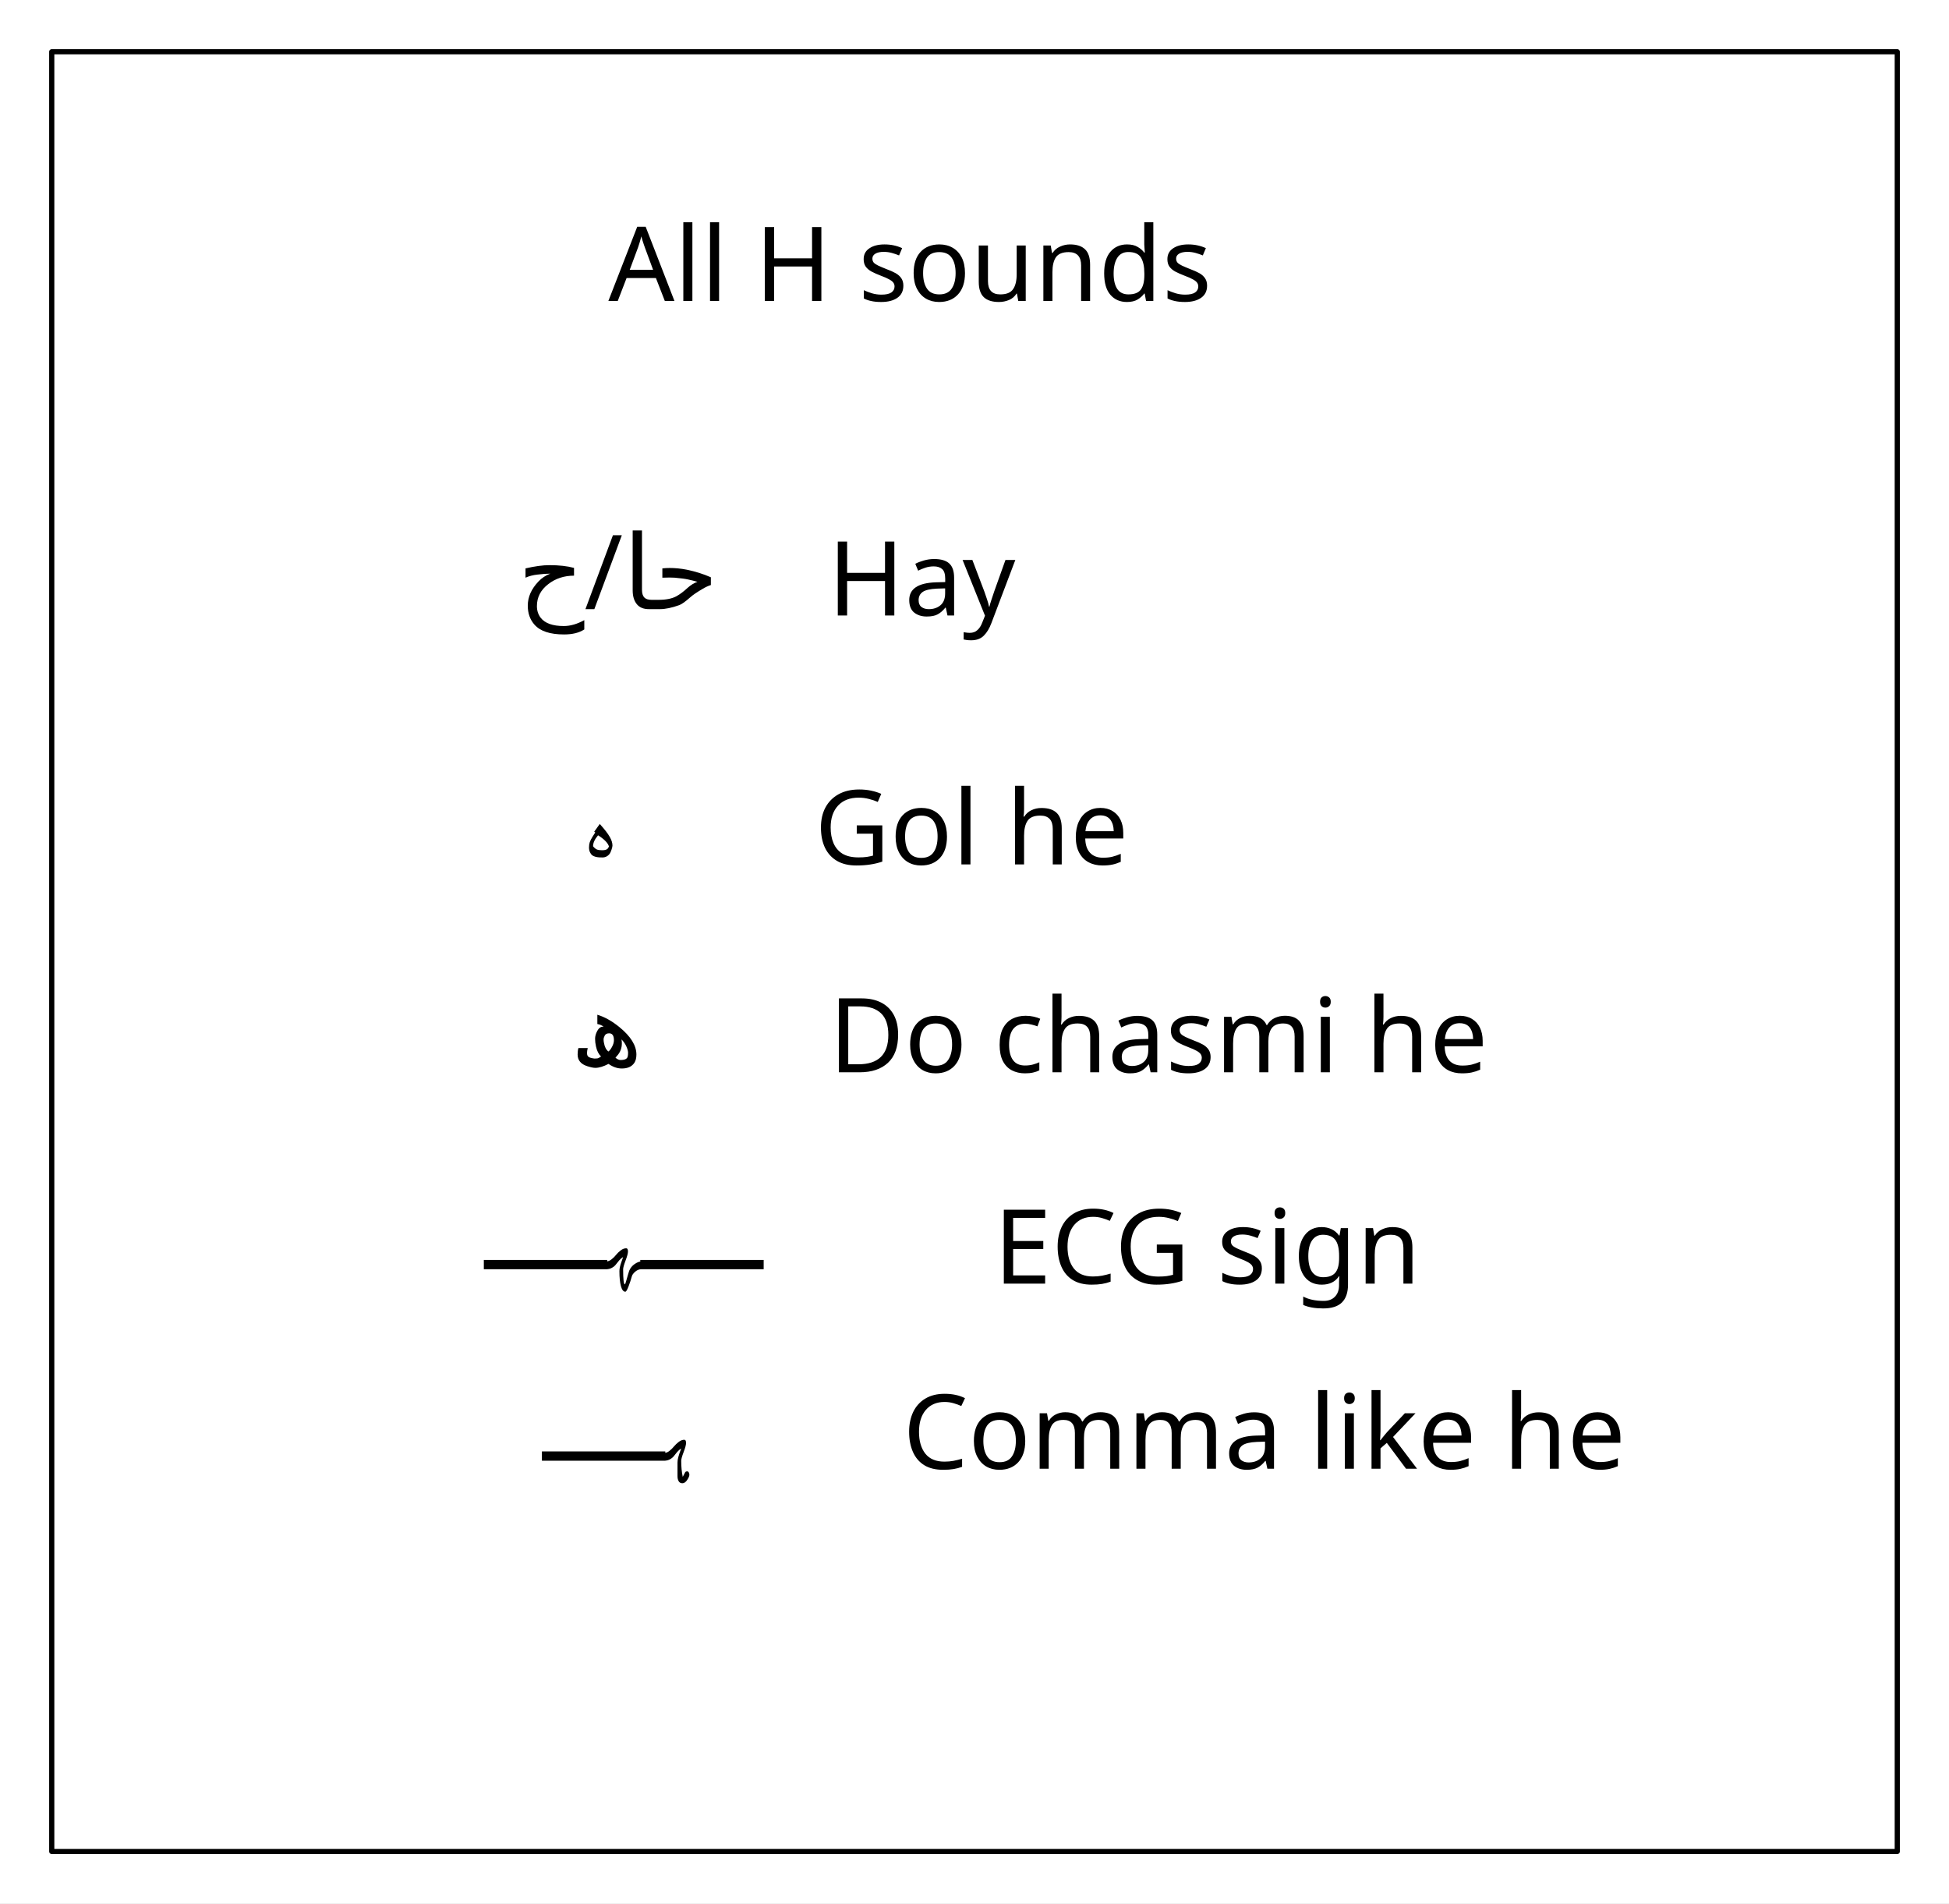
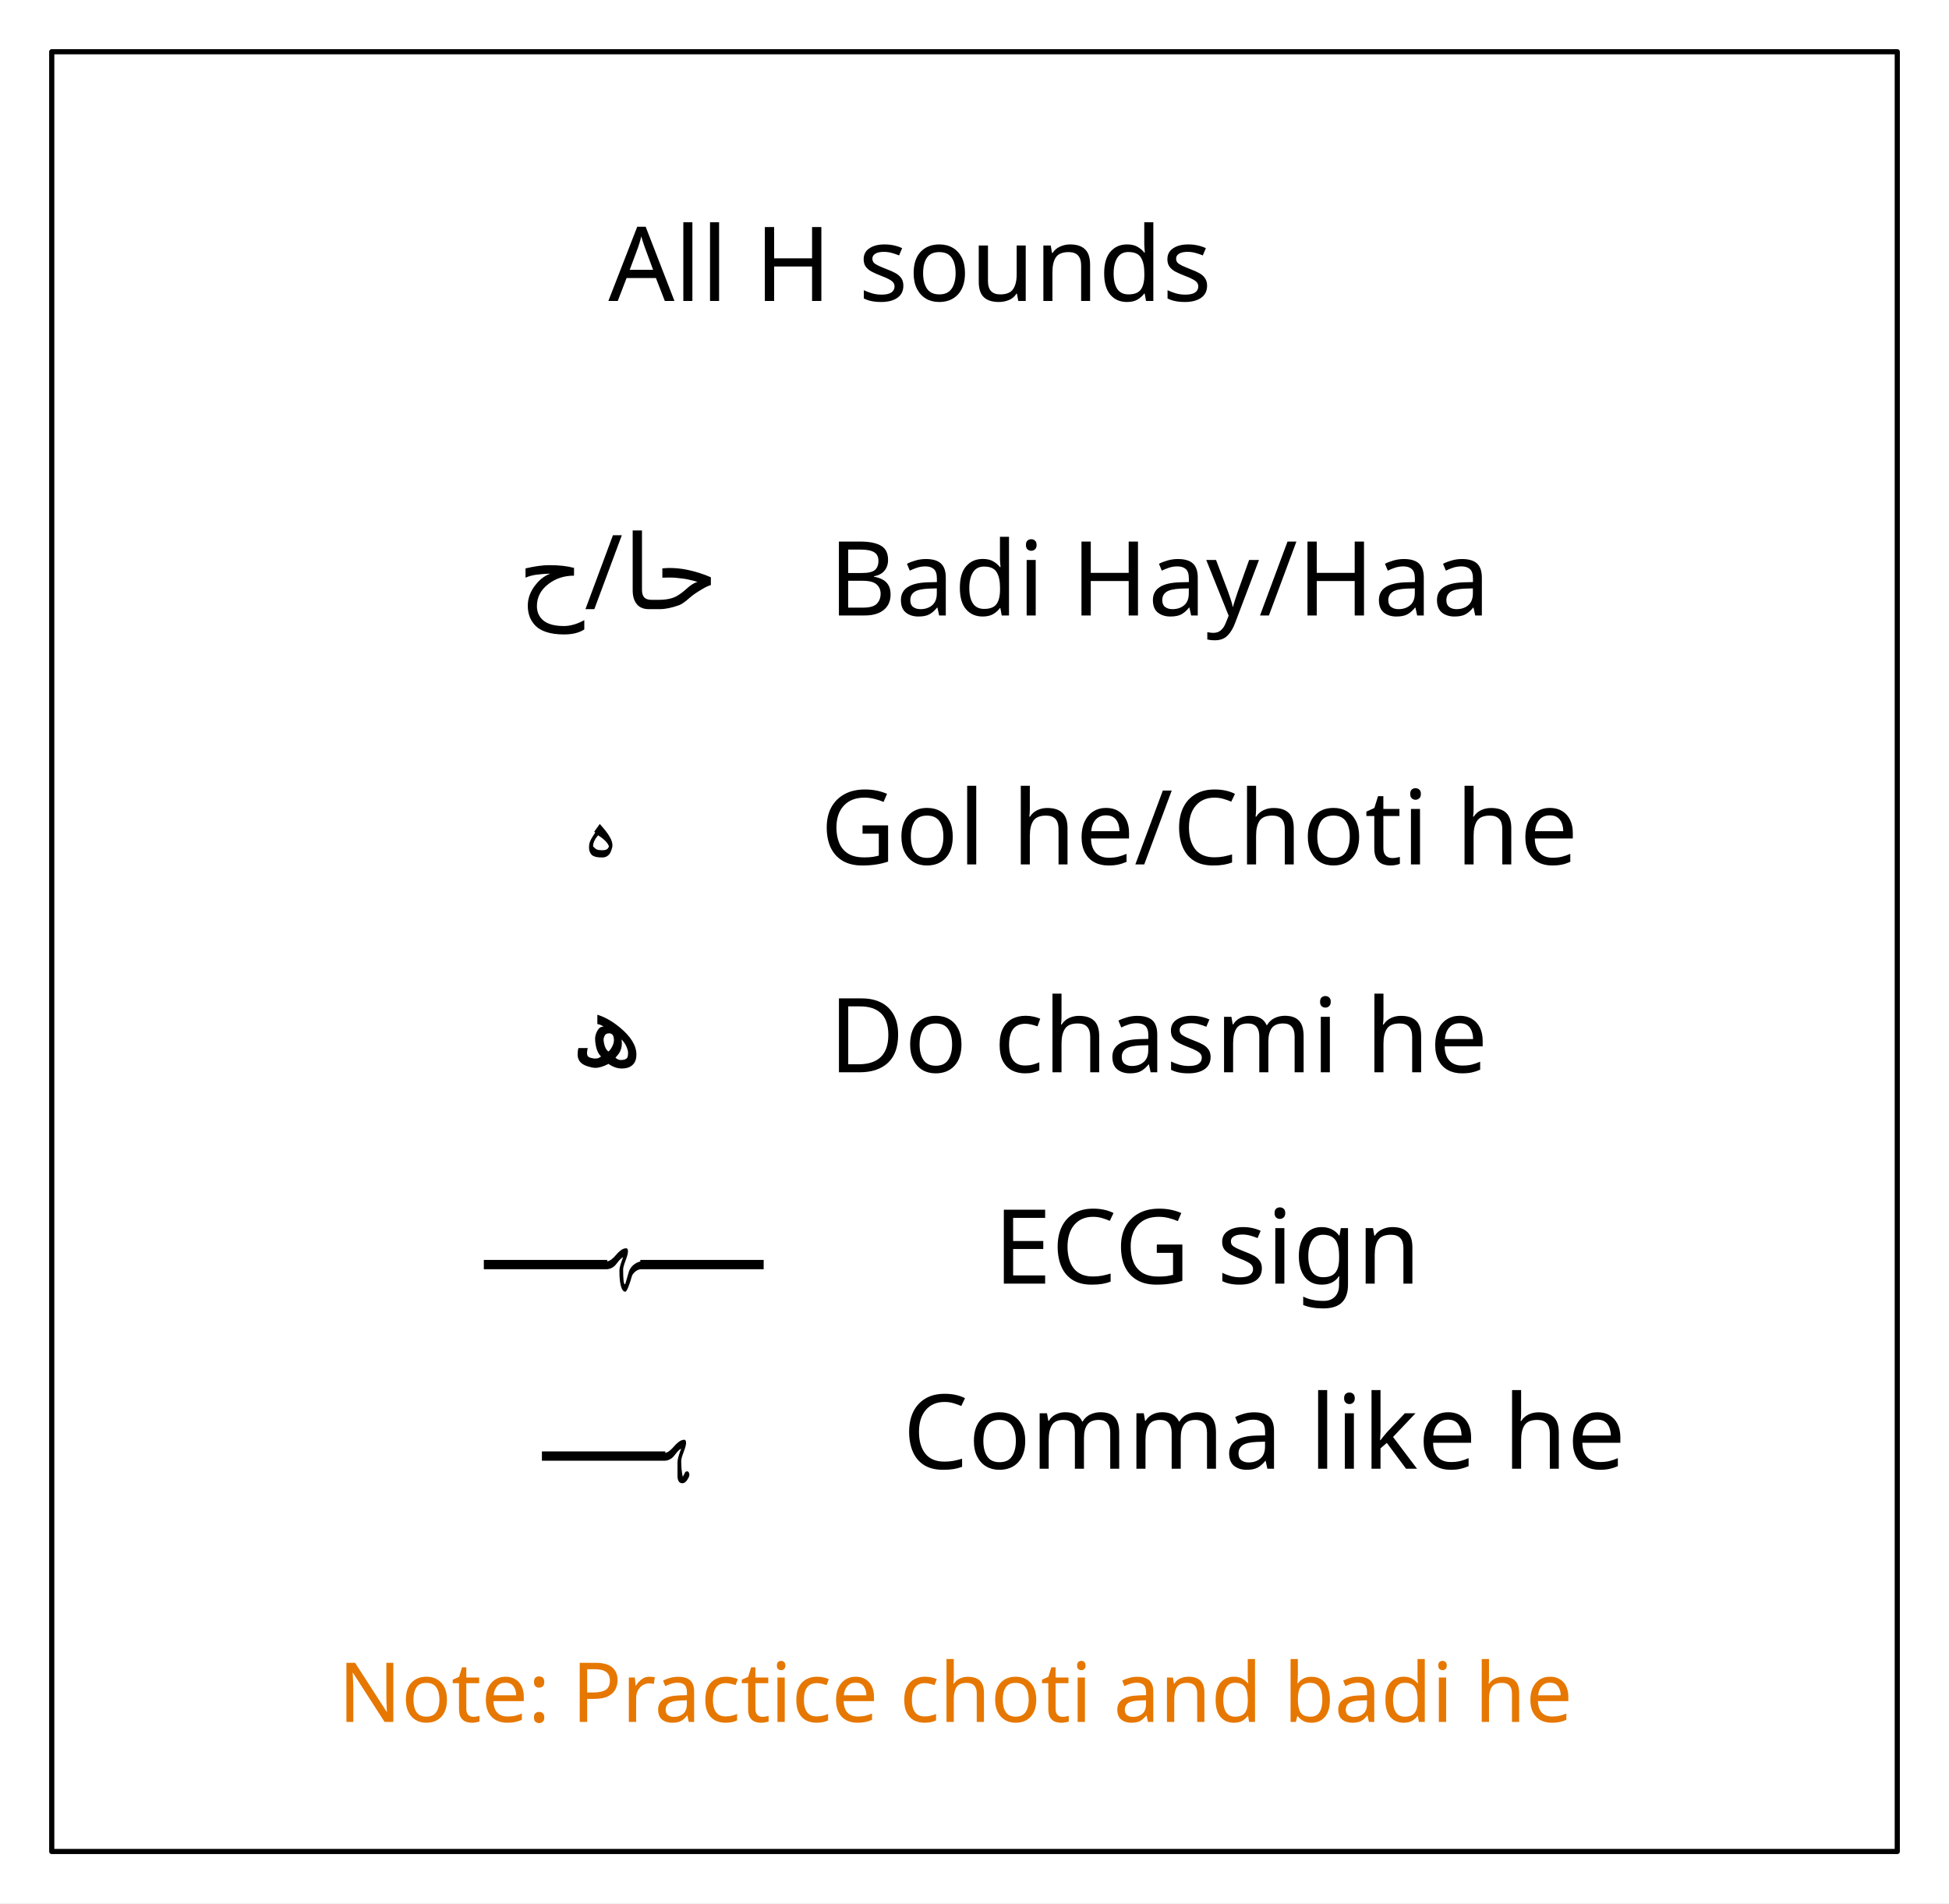
<svg xmlns="http://www.w3.org/2000/svg" version="1.1" viewBox="0 0 376.667 367.778" width="376.667" height="367.778">
  <defs>
    <style>
      @font-face {
        font-family: "Virgil";
-         src: url("../Virgil.woff2");;
+         src: url("https://excalidraw.com/Virgil.woff2");
      }
-       
+       @font-face {
+         font-family: "Cascadia";
+         src: url("https://excalidraw.com/Cascadia.woff2");
+       }
    </style>
  </defs>
  <rect x="0" y="0" width="376.667" height="367.778" fill="#ffffff" />
  <g stroke-linecap="round" transform="translate(10 10) rotate(0 178.3333 173.8889)">
    <path d="M0 0 C0 0, 0 0, 0 0 M0 0 C0 0, 0 0, 0 0 M-0.26 6.4 C1.05 4.89, 2.35 3.39, 4.99 0.36 M-0.26 6.4 C1.04 4.9, 2.34 3.4, 4.99 0.36 M0.13 12.04 C2.38 9.46, 4.62 6.87, 10.63 -0.03 M0.13 12.04 C3.53 8.13, 6.93 4.22, 10.63 -0.03 M-0.13 18.44 C5.89 11.52, 11.9 4.6, 15.62 0.33 M-0.13 18.44 C4.73 12.85, 9.59 7.26, 15.62 0.33 M0.27 24.08 C4.47 19.24, 8.68 14.41, 21.26 -0.07 M0.27 24.08 C7.87 15.34, 15.47 6.59, 21.26 -0.07 M0 30.48 C8.41 20.81, 16.81 11.15, 26.25 0.29 M0 30.48 C7.01 22.42, 14.01 14.37, 26.25 0.29 M-0.26 36.88 C6.79 28.78, 13.83 20.67, 31.89 -0.1 M-0.26 36.88 C7.95 27.43, 16.16 17.99, 31.89 -0.1 M0.14 42.52 C11.97 28.91, 23.81 15.29, 36.88 0.26 M0.14 42.52 C12.59 28.2, 25.04 13.88, 36.88 0.26 M-0.12 48.92 C9.45 37.9, 19.03 26.89, 42.52 -0.14 M-0.12 48.92 C14.18 32.46, 28.49 16, 42.52 -0.14 M0.27 54.56 C10.34 42.98, 20.4 31.41, 47.51 0.22 M0.27 54.56 C19.07 32.93, 37.87 11.31, 47.51 0.22 M0.01 60.96 C15.32 43.35, 30.63 25.73, 53.15 -0.17 M0.01 60.96 C12.89 46.14, 25.77 31.33, 53.15 -0.17 M-0.25 67.36 C16.42 48.18, 33.09 29, 58.14 0.19 M-0.25 67.36 C15.84 48.85, 31.92 30.34, 58.14 0.19 M0.14 73 C19.14 51.15, 38.13 29.3, 63.78 -0.21 M0.14 73 C14.38 56.62, 28.62 40.24, 63.78 -0.21 M-0.12 79.4 C27.39 47.76, 54.89 16.11, 68.77 0.15 M-0.12 79.4 C17.83 58.75, 35.78 38.1, 68.77 0.15 M0.28 85.04 C19.66 62.74, 39.04 40.45, 74.41 -0.24 M0.28 85.04 C17.7 64.99, 35.13 44.95, 74.41 -0.24 M0.01 91.44 C22.34 65.75, 44.67 40.06, 79.4 0.12 M0.01 91.44 C31.76 54.91, 63.51 18.39, 79.4 0.12 M-0.25 97.84 C16.82 78.21, 33.88 58.58, 85.04 -0.28 M-0.25 97.84 C20.19 74.32, 40.63 50.81, 85.04 -0.28 M0.15 103.48 C20.43 80.15, 40.71 56.82, 90.03 0.08 M0.15 103.48 C35.96 62.28, 71.77 21.08, 90.03 0.08 M-0.11 109.88 C24.26 81.83, 48.64 53.79, 95.67 -0.31 M-0.11 109.88 C29.45 75.87, 59.01 41.86, 95.67 -0.31 M0.28 115.52 C39.79 70.07, 79.3 24.62, 100.66 0.05 M0.28 115.52 C32.26 78.73, 64.24 41.95, 100.66 0.05 M0.02 121.92 C40.64 75.19, 81.26 28.46, 106.3 -0.34 M0.02 121.92 C34.13 82.68, 68.24 43.44, 106.3 -0.34 M-0.24 128.32 C34.75 88.06, 69.74 47.81, 111.29 0.02 M-0.24 128.32 C31.06 92.31, 62.36 56.29, 111.29 0.02 M0.15 133.96 C30.08 99.53, 60.01 65.1, 116.27 0.38 M0.15 133.96 C30.73 98.79, 61.3 63.62, 116.27 0.38 M-0.11 140.36 C46.47 86.78, 93.04 33.2, 121.92 -0.02 M-0.11 140.36 C44.17 89.42, 88.45 38.48, 121.92 -0.02 M0.29 146 C47.5 91.69, 94.71 37.38, 126.91 0.34 M0.29 146 C42.1 97.9, 83.92 49.79, 126.91 0.34 M0.02 152.4 C47.77 97.47, 95.52 42.54, 132.55 -0.05 M0.02 152.4 C39.93 106.49, 79.84 60.58, 132.55 -0.05 M-0.24 158.8 C46.13 105.46, 92.5 52.12, 137.54 0.31 M-0.24 158.8 C30.65 123.26, 61.54 87.73, 137.54 0.31 M0.16 164.44 C40.15 118.43, 80.15 72.42, 143.18 -0.09 M0.16 164.44 C55.83 100.4, 111.5 36.35, 143.18 -0.09 M-0.1 170.84 C55.49 106.88, 111.08 42.93, 148.17 0.27 M-0.1 170.84 C37.75 127.29, 75.61 83.74, 148.17 0.27 M0.29 176.48 C52.02 116.97, 103.76 57.46, 153.81 -0.12 M0.29 176.48 C58.44 109.58, 116.6 42.68, 153.81 -0.12 M0.03 182.88 C36.76 140.62, 73.5 98.36, 158.8 0.24 M0.03 182.88 C38.39 138.75, 76.74 94.63, 158.8 0.24 M-0.23 189.27 C65.1 114.12, 130.42 38.97, 164.44 -0.16 M-0.23 189.27 C62.21 117.44, 124.65 45.62, 164.44 -0.16 M0.16 194.92 C45.25 143.05, 90.34 91.18, 169.43 0.2 M0.16 194.92 C35.51 154.26, 70.85 113.6, 169.43 0.2 M-0.1 201.32 C50.78 142.78, 101.67 84.25, 175.07 -0.19 M-0.1 201.32 C62.54 129.25, 125.18 57.19, 175.07 -0.19 M0.3 206.96 C64.59 133, 128.88 59.03, 180.06 0.17 M0.3 206.96 C52.54 146.86, 104.79 86.76, 180.06 0.17 M0.03 213.36 C58.9 145.64, 117.77 77.92, 185.7 -0.23 M0.03 213.36 C44.43 162.29, 88.82 111.22, 185.7 -0.23 M-0.23 219.75 C37.98 175.8, 76.18 131.85, 190.69 0.13 M-0.23 219.75 C43.39 169.58, 87 119.41, 190.69 0.13 M0.17 225.4 C67.35 148.12, 134.53 70.83, 196.33 -0.26 M0.17 225.4 C40.68 178.8, 81.18 132.2, 196.33 -0.26 M-0.09 231.8 C41.36 184.1, 82.82 136.41, 201.32 0.1 M-0.09 231.8 C54.6 168.88, 109.29 105.97, 201.32 0.1 M0.3 237.44 C62.27 166.15, 124.24 94.86, 206.96 -0.3 M0.3 237.44 C41.73 189.78, 83.15 142.12, 206.96 -0.3 M0.04 243.84 C43.28 194.09, 86.53 144.34, 211.95 0.06 M0.04 243.84 C58.72 176.33, 117.4 108.82, 211.95 0.06 M-0.22 250.23 C62.86 177.66, 125.95 105.09, 217.59 -0.33 M-0.22 250.23 C47.57 195.25, 95.37 140.27, 217.59 -0.33 M0.17 255.88 C76.08 168.55, 151.99 81.23, 222.58 0.03 M0.17 255.88 C46.76 202.28, 93.35 148.68, 222.58 0.03 M-0.09 262.27 C63.68 188.92, 127.45 115.56, 228.22 -0.36 M-0.09 262.27 C50.07 204.57, 100.23 146.87, 228.22 -0.36 M0.3 267.92 C89.08 165.79, 177.86 63.67, 233.21 0 M0.3 267.92 C56.65 203.1, 112.99 138.29, 233.21 0 M0.04 274.32 C48.54 218.53, 97.04 162.73, 238.19 0.36 M0.04 274.32 C51.33 215.32, 102.61 156.32, 238.19 0.36 M-0.22 280.71 C49.7 223.29, 99.61 165.87, 243.84 -0.04 M-0.22 280.71 C61.94 209.21, 124.1 137.7, 243.84 -0.04 M0.18 286.36 C65.96 210.68, 131.74 135.01, 248.82 0.32 M0.18 286.36 C94.23 178.16, 188.28 69.96, 248.82 0.32 M-0.08 292.75 C78.66 202.17, 157.41 111.58, 254.47 -0.07 M-0.08 292.75 C85.48 194.33, 171.04 95.9, 254.47 -0.07 M0.31 298.4 C60.22 229.48, 120.13 160.56, 259.45 0.29 M0.31 298.4 C87.95 197.58, 175.58 96.77, 259.45 0.29 M0.05 304.8 C82.45 210, 164.86 115.21, 265.1 -0.11 M0.05 304.8 C74.88 218.71, 149.71 132.63, 265.1 -0.11 M-0.21 311.19 C91.64 205.53, 183.49 99.87, 270.08 0.25 M-0.21 311.19 C76.17 223.32, 152.56 135.45, 270.08 0.25 M0.18 316.84 C66.74 240.27, 133.3 163.7, 275.73 -0.14 M0.18 316.84 C82.09 222.62, 163.99 128.4, 275.73 -0.14 M-0.08 323.23 C110.53 195.99, 221.15 68.74, 280.71 0.22 M-0.08 323.23 C72.05 240.26, 144.18 157.28, 280.71 0.22 M0.31 328.88 C72.08 246.32, 143.84 163.77, 286.36 -0.18 M0.31 328.88 C84.01 232.59, 167.71 136.31, 286.36 -0.18 M0.05 335.27 C77.02 246.73, 153.99 158.19, 291.34 0.18 M0.05 335.27 C77 246.76, 153.94 158.24, 291.34 0.18 M-0.21 341.67 C90.64 237.17, 181.48 132.66, 296.99 -0.21 M-0.21 341.67 C115.1 209.03, 230.4 76.39, 296.99 -0.21 M0.19 347.32 C117.45 212.41, 234.72 77.51, 301.97 0.15 M0.19 347.32 C110.46 220.46, 220.73 93.61, 301.97 0.15 M3.21 349.94 C91.45 248.42, 179.7 146.91, 307.62 -0.25 M3.21 349.94 C67.35 276.15, 131.49 202.36, 307.62 -0.25 M8.19 350.3 C91 255.04, 173.8 159.79, 312.6 0.11 M8.19 350.3 C123.68 217.45, 239.16 84.6, 312.6 0.11 M13.18 350.66 C106.12 243.74, 199.07 136.82, 318.25 -0.28 M13.18 350.66 C133.99 211.68, 254.8 72.71, 318.25 -0.28 M18.82 350.27 C136.56 214.82, 254.31 79.37, 323.23 0.08 M18.82 350.27 C135.31 216.26, 251.8 82.26, 323.23 0.08 M23.81 350.63 C136.18 221.35, 248.56 92.08, 328.88 -0.31 M23.81 350.63 C111.32 249.96, 198.83 149.29, 328.88 -0.31 M29.45 350.23 C112.35 254.87, 195.25 159.5, 333.86 0.05 M29.45 350.23 C93.28 276.8, 157.12 203.37, 333.86 0.05 M34.44 350.59 C130.98 239.53, 227.53 128.47, 339.51 -0.35 M34.44 350.59 C105.84 268.45, 177.24 186.32, 339.51 -0.35 M40.08 350.2 C111.69 267.82, 183.3 185.44, 344.49 0.01 M40.08 350.2 C147.43 226.7, 254.78 103.21, 344.49 0.01 M45.07 350.56 C136.91 244.9, 228.76 139.25, 349.48 0.37 M45.07 350.56 C135.24 246.83, 225.41 143.1, 349.48 0.37 M50.71 350.16 C126.62 262.84, 202.52 175.52, 355.12 -0.02 M50.71 350.16 C130.34 258.56, 209.96 166.97, 355.12 -0.02 M55.7 350.52 C144.81 248.02, 233.91 145.51, 358.8 1.85 M55.7 350.52 C158.69 232.05, 261.67 113.58, 358.8 1.85 M61.34 350.13 C137.31 262.73, 213.29 175.33, 358.54 8.24 M61.34 350.13 C133.94 266.61, 206.54 183.1, 358.54 8.24 M66.33 350.49 C177.63 222.45, 288.93 94.42, 358.93 13.89 M66.33 350.49 C165.52 236.38, 264.71 122.28, 358.93 13.89 M71.97 350.09 C147.16 263.59, 222.36 177.1, 358.67 20.28 M71.97 350.09 C177.03 229.24, 282.09 108.38, 358.67 20.28 M76.96 350.45 C151.76 264.4, 226.57 178.35, 359.07 25.93 M76.96 350.45 C154.79 260.92, 232.63 171.38, 359.07 25.93 M82.6 350.06 C150.17 272.33, 217.73 194.61, 358.8 32.33 M82.6 350.06 C179.69 238.37, 276.78 126.69, 358.8 32.33 M87.59 350.42 C187.79 235.15, 287.98 119.89, 358.54 38.72 M87.59 350.42 C152.72 275.49, 217.86 200.57, 358.54 38.72 M93.23 350.02 C158.4 275.06, 223.57 200.09, 358.94 44.37 M93.23 350.02 C167.83 264.21, 242.43 178.39, 358.94 44.37 M98.22 350.38 C184.93 250.63, 271.65 150.88, 358.68 50.76 M98.22 350.38 C184.2 251.48, 270.18 152.57, 358.68 50.76 M103.86 349.99 C173.77 269.57, 243.67 189.16, 359.07 56.41 M103.86 349.99 C178.71 263.89, 253.56 177.79, 359.07 56.41 M108.85 350.35 C186.43 261.1, 264.02 171.85, 358.81 62.81 M108.85 350.35 C196.48 249.54, 284.11 148.73, 358.81 62.81 M114.49 349.95 C165.13 291.7, 215.78 233.44, 358.55 69.2 M114.49 349.95 C184.28 269.67, 254.08 189.38, 358.55 69.2 M119.48 350.31 C185.38 274.5, 251.28 198.69, 358.94 74.85 M119.48 350.31 C194.94 263.51, 270.39 176.71, 358.94 74.85 M125.12 349.92 C192.89 271.96, 260.66 194, 358.68 81.24 M125.12 349.92 C175 292.55, 224.87 235.18, 358.68 81.24 M130.11 350.28 C202.83 266.63, 275.54 182.98, 359.07 86.89 M130.11 350.28 C209.05 259.46, 288 168.65, 359.07 86.89 M135.1 350.64 C187.26 290.63, 239.43 230.62, 358.81 93.28 M135.1 350.64 C222.01 250.66, 308.93 150.67, 358.81 93.28 M140.74 350.25 C215.87 263.82, 291 177.39, 358.55 99.68 M140.74 350.25 C221.02 257.9, 301.3 165.54, 358.55 99.68 M145.73 350.61 C212.9 273.33, 280.08 196.05, 358.95 105.33 M145.73 350.61 C227.01 257.1, 308.3 163.59, 358.95 105.33 M151.37 350.21 C230.53 259.15, 309.69 168.09, 358.69 111.72 M151.37 350.21 C197.64 296.98, 243.91 243.75, 358.69 111.72 M156.36 350.57 C213.42 284.93, 270.48 219.29, 359.08 117.37 M156.36 350.57 C221.19 275.99, 286.03 201.4, 359.08 117.37 M162 350.18 C215.15 289.04, 268.3 227.9, 358.82 123.76 M162 350.18 C231.52 270.2, 301.04 190.23, 358.82 123.76 M166.99 350.54 C213.98 296.48, 260.96 242.43, 358.56 130.16 M166.99 350.54 C241.75 264.53, 316.52 178.52, 358.56 130.16 M172.63 350.14 C241.29 271.15, 309.96 192.16, 358.95 135.8 M172.63 350.14 C230.58 283.48, 288.52 216.83, 358.95 135.8 M177.62 350.5 C247.61 269.98, 317.6 189.47, 358.69 142.2 M177.62 350.5 C238.53 280.44, 299.43 210.37, 358.69 142.2 M183.26 350.11 C227.82 298.85, 272.38 247.58, 359.08 147.85 M183.26 350.11 C228.4 298.18, 273.54 246.26, 359.08 147.85 M188.25 350.47 C231.32 300.92, 274.39 251.37, 358.82 154.24 M188.25 350.47 C249.6 279.89, 310.95 209.31, 358.82 154.24 M193.89 350.07 C229.81 308.75, 265.73 267.44, 358.56 160.64 M193.89 350.07 C236.44 301.13, 278.99 252.18, 358.56 160.64 M198.88 350.43 C240.11 303, 281.35 255.56, 358.96 166.28 M198.88 350.43 C234.03 310, 269.18 269.56, 358.96 166.28 M204.52 350.04 C262.04 283.87, 319.56 217.7, 358.69 172.68 M204.52 350.04 C264.92 280.55, 325.33 211.07, 358.69 172.68 M209.51 350.4 C266.86 284.42, 324.21 218.44, 359.09 178.33 M209.51 350.4 C259.37 293.04, 309.23 235.68, 359.09 178.33 M215.15 350 C264.87 292.81, 314.59 235.62, 358.83 184.72 M215.15 350 C249.71 310.24, 284.28 270.48, 358.83 184.72 M220.14 350.36 C258.73 305.97, 297.33 261.57, 358.57 191.12 M220.14 350.36 C258.33 306.43, 296.53 262.49, 358.57 191.12 M225.78 349.97 C276.64 291.46, 327.5 232.95, 358.96 196.76 M225.78 349.97 C278.54 289.28, 331.29 228.59, 358.96 196.76 M230.77 350.33 C276.79 297.39, 322.8 244.45, 358.7 203.16 M230.77 350.33 C266.61 309.09, 302.46 267.86, 358.7 203.16 M236.41 349.94 C266.19 315.68, 295.97 281.43, 359.09 208.8 M236.41 349.94 C280.3 299.45, 324.18 248.97, 359.09 208.8 M241.4 350.3 C277.72 308.51, 314.05 266.72, 358.83 215.2 M241.4 350.3 C280.95 304.79, 320.51 259.29, 358.83 215.2 M246.39 350.66 C280.92 310.93, 315.45 271.21, 358.57 221.6 M246.39 350.66 C272.46 320.66, 298.53 290.67, 358.57 221.6 M252.03 350.26 C292.45 303.76, 332.88 257.25, 358.97 227.24 M252.03 350.26 C283.49 314.07, 314.96 277.87, 358.97 227.24 M257.02 350.62 C284.84 318.62, 312.65 286.61, 358.7 233.64 M257.02 350.62 C280.92 323.13, 304.82 295.63, 358.7 233.64 M262.66 350.23 C289.99 318.79, 317.32 287.35, 359.1 239.28 M262.66 350.23 C297.25 310.43, 331.85 270.63, 359.1 239.28 M267.65 350.59 C290.78 323.97, 313.92 297.35, 358.84 245.68 M267.65 350.59 C303.06 309.85, 338.47 269.11, 358.84 245.68 M273.29 350.19 C299.74 319.77, 326.18 289.34, 358.58 252.08 M273.29 350.19 C306.92 311.5, 340.56 272.81, 358.58 252.08 M278.28 350.55 C300.79 324.65, 323.31 298.74, 358.97 257.72 M278.28 350.55 C296.25 329.87, 314.23 309.2, 358.97 257.72 M283.92 350.16 C299.63 332.08, 315.35 314, 358.71 264.12 M283.92 350.16 C300.6 330.97, 317.28 311.77, 358.71 264.12 M288.91 350.52 C316.82 318.41, 344.73 286.3, 359.1 269.76 M288.91 350.52 C308.32 328.18, 327.74 305.84, 359.1 269.76 M294.55 350.12 C314 327.75, 333.45 305.37, 358.84 276.16 M294.55 350.12 C315.41 326.12, 336.28 302.12, 358.84 276.16 M299.54 350.48 C321.65 325.04, 343.77 299.6, 358.58 282.56 M299.54 350.48 C322.92 323.58, 346.3 296.68, 358.58 282.56 M305.18 350.09 C325.28 326.96, 345.39 303.83, 358.98 288.2 M305.18 350.09 C323.27 329.28, 341.36 308.46, 358.98 288.2 M310.17 350.45 C329.21 328.54, 348.26 306.62, 358.71 294.6 M310.17 350.45 C321.57 337.33, 332.98 324.21, 358.71 294.6 M315.81 350.05 C332.14 331.27, 348.46 312.49, 359.11 300.24 M315.81 350.05 C331.12 332.44, 346.44 314.82, 359.11 300.24 M320.8 350.41 C334.14 335.07, 347.47 319.72, 358.85 306.64 M320.8 350.41 C334.31 334.87, 347.82 319.33, 358.85 306.64 M326.44 350.02 C337.16 337.69, 347.87 325.36, 358.59 313.04 M326.44 350.02 C333.83 341.52, 341.22 333.02, 358.59 313.04 M331.43 350.38 C341.51 338.78, 351.59 327.18, 358.98 318.68 M331.43 350.38 C340.41 340.05, 349.39 329.71, 358.98 318.68 M337.07 349.99 C342.06 344.25, 347.05 338.51, 358.72 325.08 M337.07 349.99 C343.04 343.12, 349.01 336.25, 358.72 325.08 M342.06 350.35 C346.7 345, 351.35 339.65, 359.11 330.72 M342.06 350.35 C345.89 345.93, 349.73 341.51, 359.11 330.72 M347.7 349.95 C351.3 345.8, 354.91 341.66, 358.85 337.12 M347.7 349.95 C351.72 345.33, 355.74 340.71, 358.85 337.12 M352.69 350.31 C354.58 348.13, 356.48 345.95, 358.59 343.52 M352.69 350.31 C354.68 348.02, 356.67 345.73, 358.59 343.52" stroke="#fff" stroke-width="0.5" fill="none" />
    <path d="M0 0 C129.92 0, 259.84 0, 356.67 0 M0 0 C119.36 0, 238.72 0, 356.67 0 M356.67 0 C356.67 70.63, 356.67 141.26, 356.67 347.78 M356.67 0 C356.67 86.28, 356.67 172.56, 356.67 347.78 M356.67 347.78 C247.1 347.78, 137.53 347.78, 0 347.78 M356.67 347.78 C277.27 347.78, 197.88 347.78, 0 347.78 M0 347.78 C0 232.74, 0 117.7, 0 0 M0 347.78 C0 268.46, 0 189.14, 0 0" stroke="#000000" stroke-width="1" fill="none" />
  </g>
  <g transform="translate(115.3779 40.15409) rotate(0 60.5 12.5)">
    <text x="60.5" y="18" font-family="Virgil, Segoe UI Emoji" font-size="20px" fill="#000000" text-anchor="middle" style="white-space: pre;" direction="ltr">All H sounds</text>
  </g>
  <g transform="translate(98.4335 98.70965) rotate(0 21 13)">
    <text x="21" y="19" font-family="Virgil, Segoe UI Emoji" font-size="20px" fill="#000000" text-anchor="middle" style="white-space: pre;" direction="rtl">حا​​/ح​​</text>
  </g>
-   <g transform="translate(160.6002 100.9319) rotate(0 17.5 12.5)">
-     <text x="17.5" y="18" font-family="Virgil, Segoe UI Emoji" font-size="20px" fill="#000000" text-anchor="middle" style="white-space: pre;" direction="ltr">Hay</text>
+   <g transform="translate(156.1002 100.9319) rotate(0 68 12.5)">
+     <text x="68" y="18" font-family="Virgil, Segoe UI Emoji" font-size="20px" fill="#000000" text-anchor="middle" style="white-space: pre;" direction="ltr">Badi Hay/Haa</text>
  </g>
  <g transform="translate(109.6002 147.5985) rotate(0 6.5 12.5)">
    <text x="6.5" y="18" font-family="Virgil, Segoe UI Emoji" font-size="20px" fill="#000000" text-anchor="middle" style="white-space: pre;" direction="rtl">ہ</text>
  </g>
-   <g transform="translate(155.7668 149.043) rotate(0 32 12.5)">
-     <text x="32" y="18" font-family="Virgil, Segoe UI Emoji" font-size="20px" fill="#000000" text-anchor="middle" style="white-space: pre;" direction="ltr">Gol he</text>
+   <g transform="translate(154.7668 149.043) rotate(0 77 12.5)">
+     <text x="77" y="18" font-family="Virgil, Segoe UI Emoji" font-size="20px" fill="#000000" text-anchor="middle" style="white-space: pre;" direction="ltr">Gol he/Choti he</text>
  </g>
  <g transform="translate(109.7113 186.8208) rotate(0 7.5 13)">
    <text x="7.5" y="19" font-family="Virgil, Segoe UI Emoji" font-size="20px" fill="#000000" text-anchor="middle" style="white-space: pre;" direction="rtl">ھ</text>
  </g>
  <g transform="translate(158.8779 189.2096) rotate(0 65 12.5)">
    <text x="65" y="18" font-family="Virgil, Segoe UI Emoji" font-size="20px" fill="#000000" text-anchor="middle" style="white-space: pre;" direction="ltr">Do chasmi he</text>
  </g>
  <g transform="translate(88.9335 264.2652) rotate(0 30.5 12.5)">
    <text x="30.5" y="18" font-family="Virgil, Segoe UI Emoji" font-size="20px" fill="#000000" text-anchor="middle" style="white-space: pre;" direction="rtl">ہــــ</text>
  </g>
  <g transform="translate(176.8224 265.8208) rotate(0 67.5 12.5)">
    <text x="67.5" y="18" font-family="Virgil, Segoe UI Emoji" font-size="20px" fill="#000000" text-anchor="middle" style="white-space: pre;" direction="ltr">Comma like he</text>
  </g>
  <g transform="translate(66.04461 227.2652) rotate(0 54.5 12.5)">
    <text x="54.5" y="18" font-family="Virgil, Segoe UI Emoji" font-size="20px" fill="#000000" text-anchor="middle" style="white-space: pre;" direction="rtl">ــــہــــ</text>
  </g>
  <g transform="translate(189.3224 230.043) rotate(0 44 12.5)">
    <text x="44" y="18" font-family="Virgil, Segoe UI Emoji" font-size="20px" fill="#000000" text-anchor="middle" style="white-space: pre;" direction="ltr">ECG sign</text>
  </g>
+   <g transform="translate(65.40449 318.7436) rotate(0 130 10)">
+     <text x="0" y="14" font-family="Virgil, Segoe UI Emoji" font-size="16px" fill="#e67700" text-anchor="start" style="white-space: pre;" direction="ltr">Note: Practice choti and badi he</text>
+   </g>
</svg>
